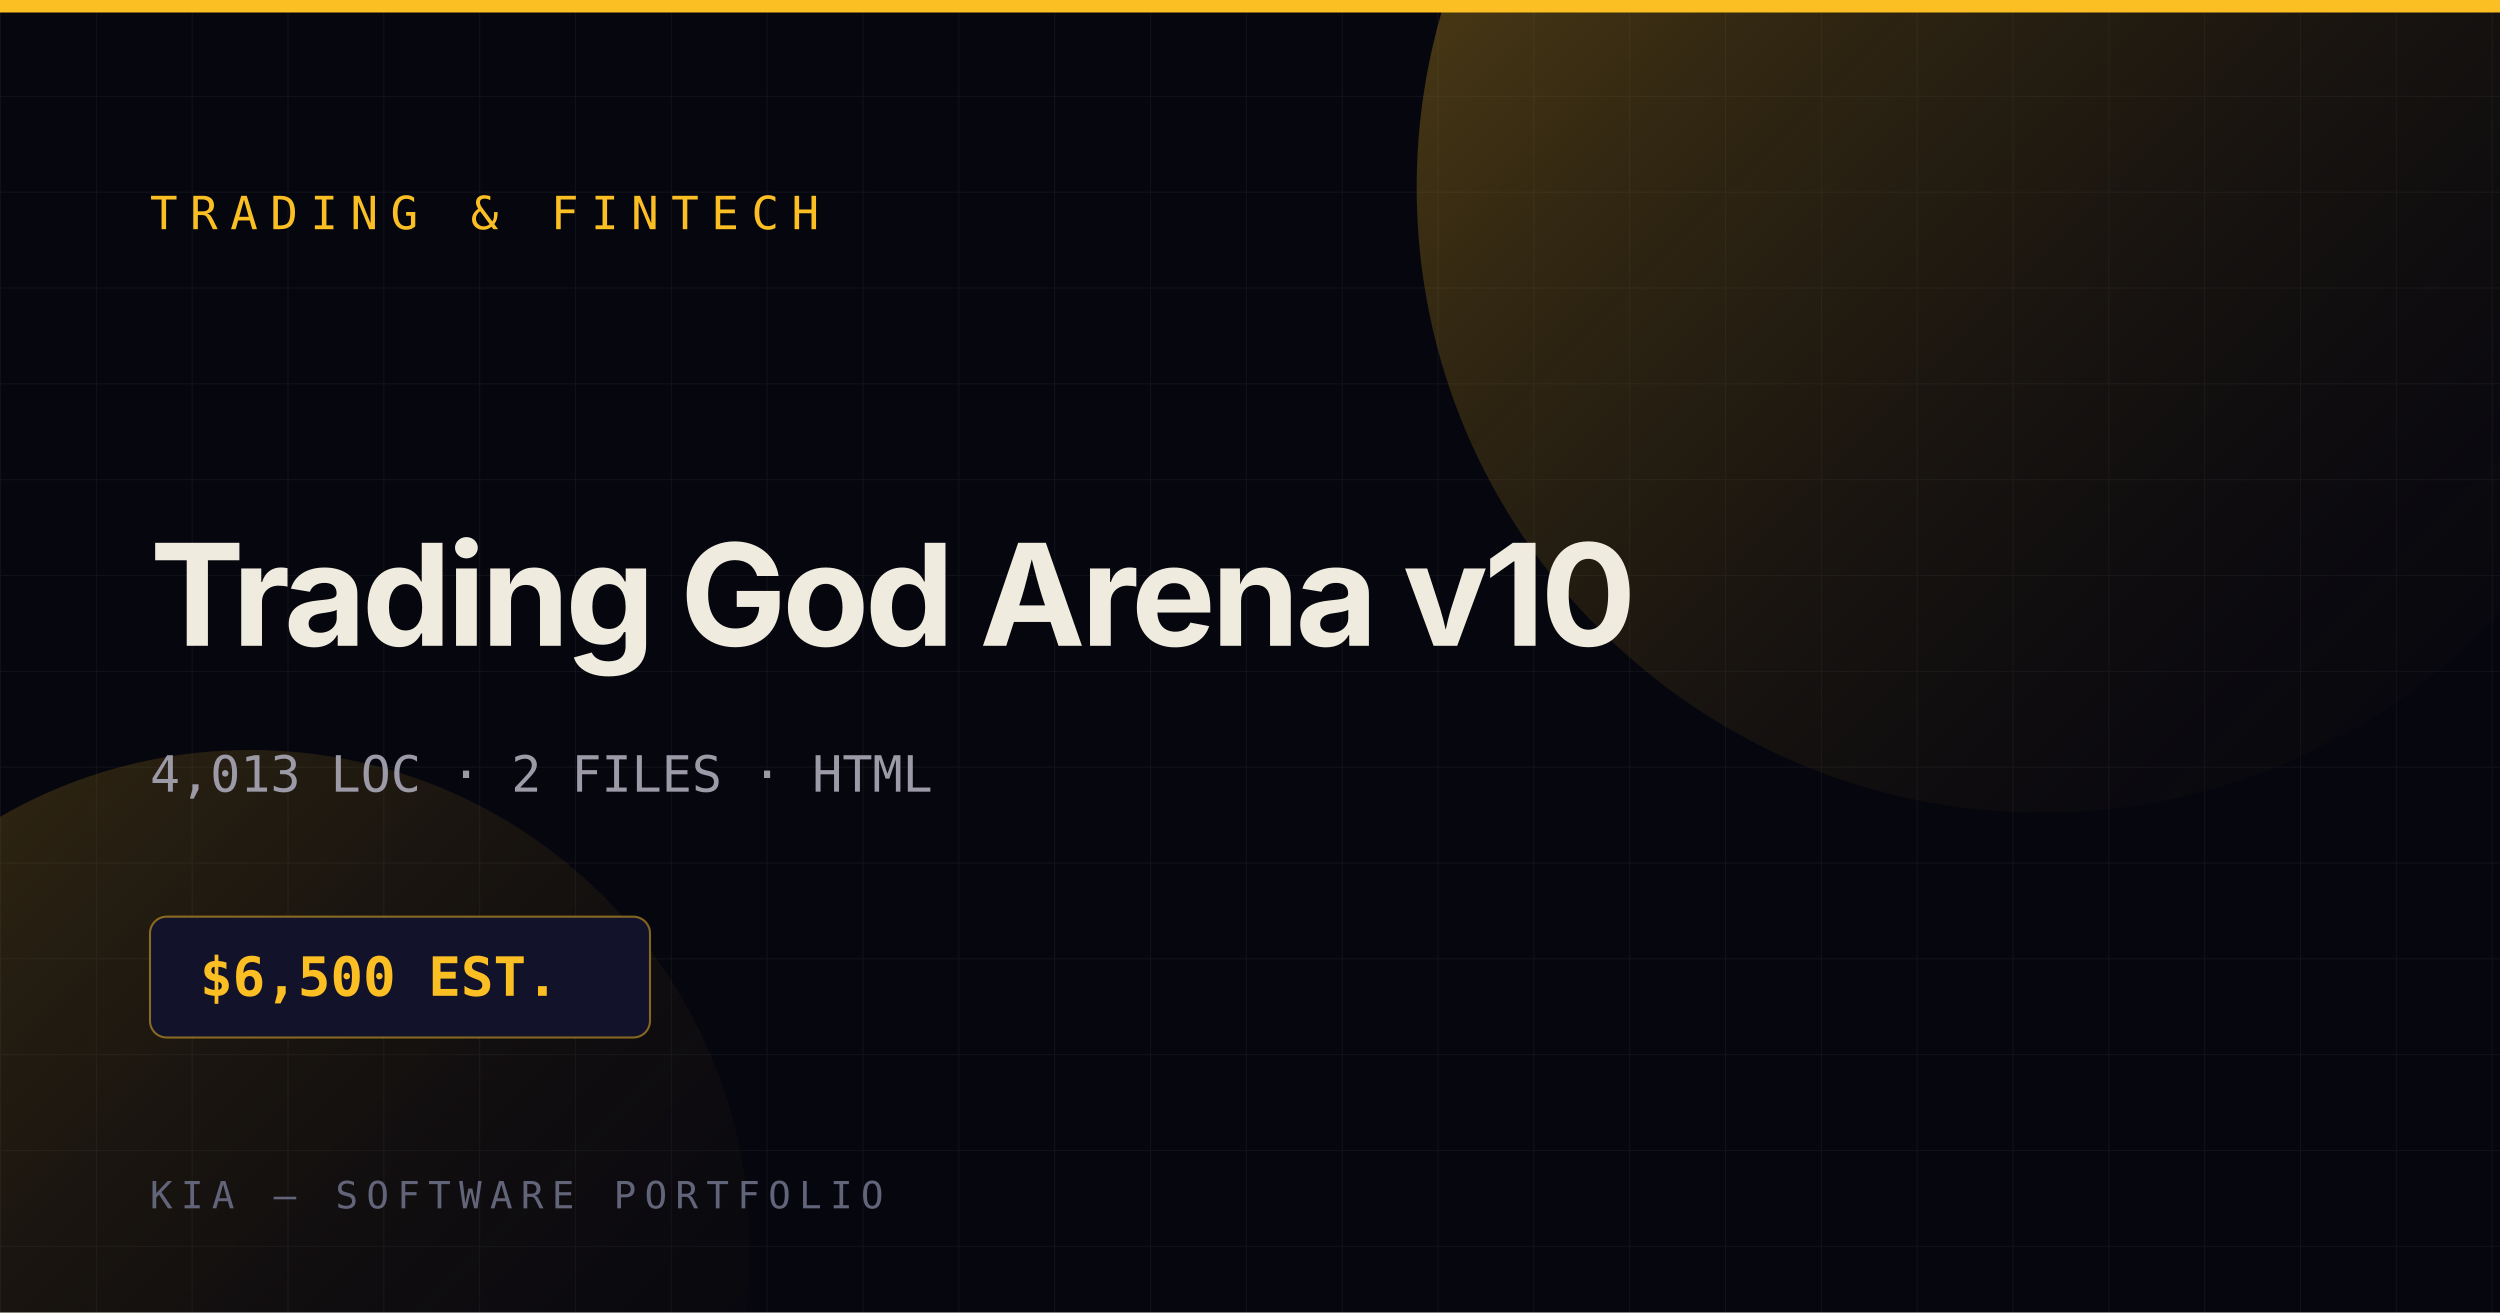
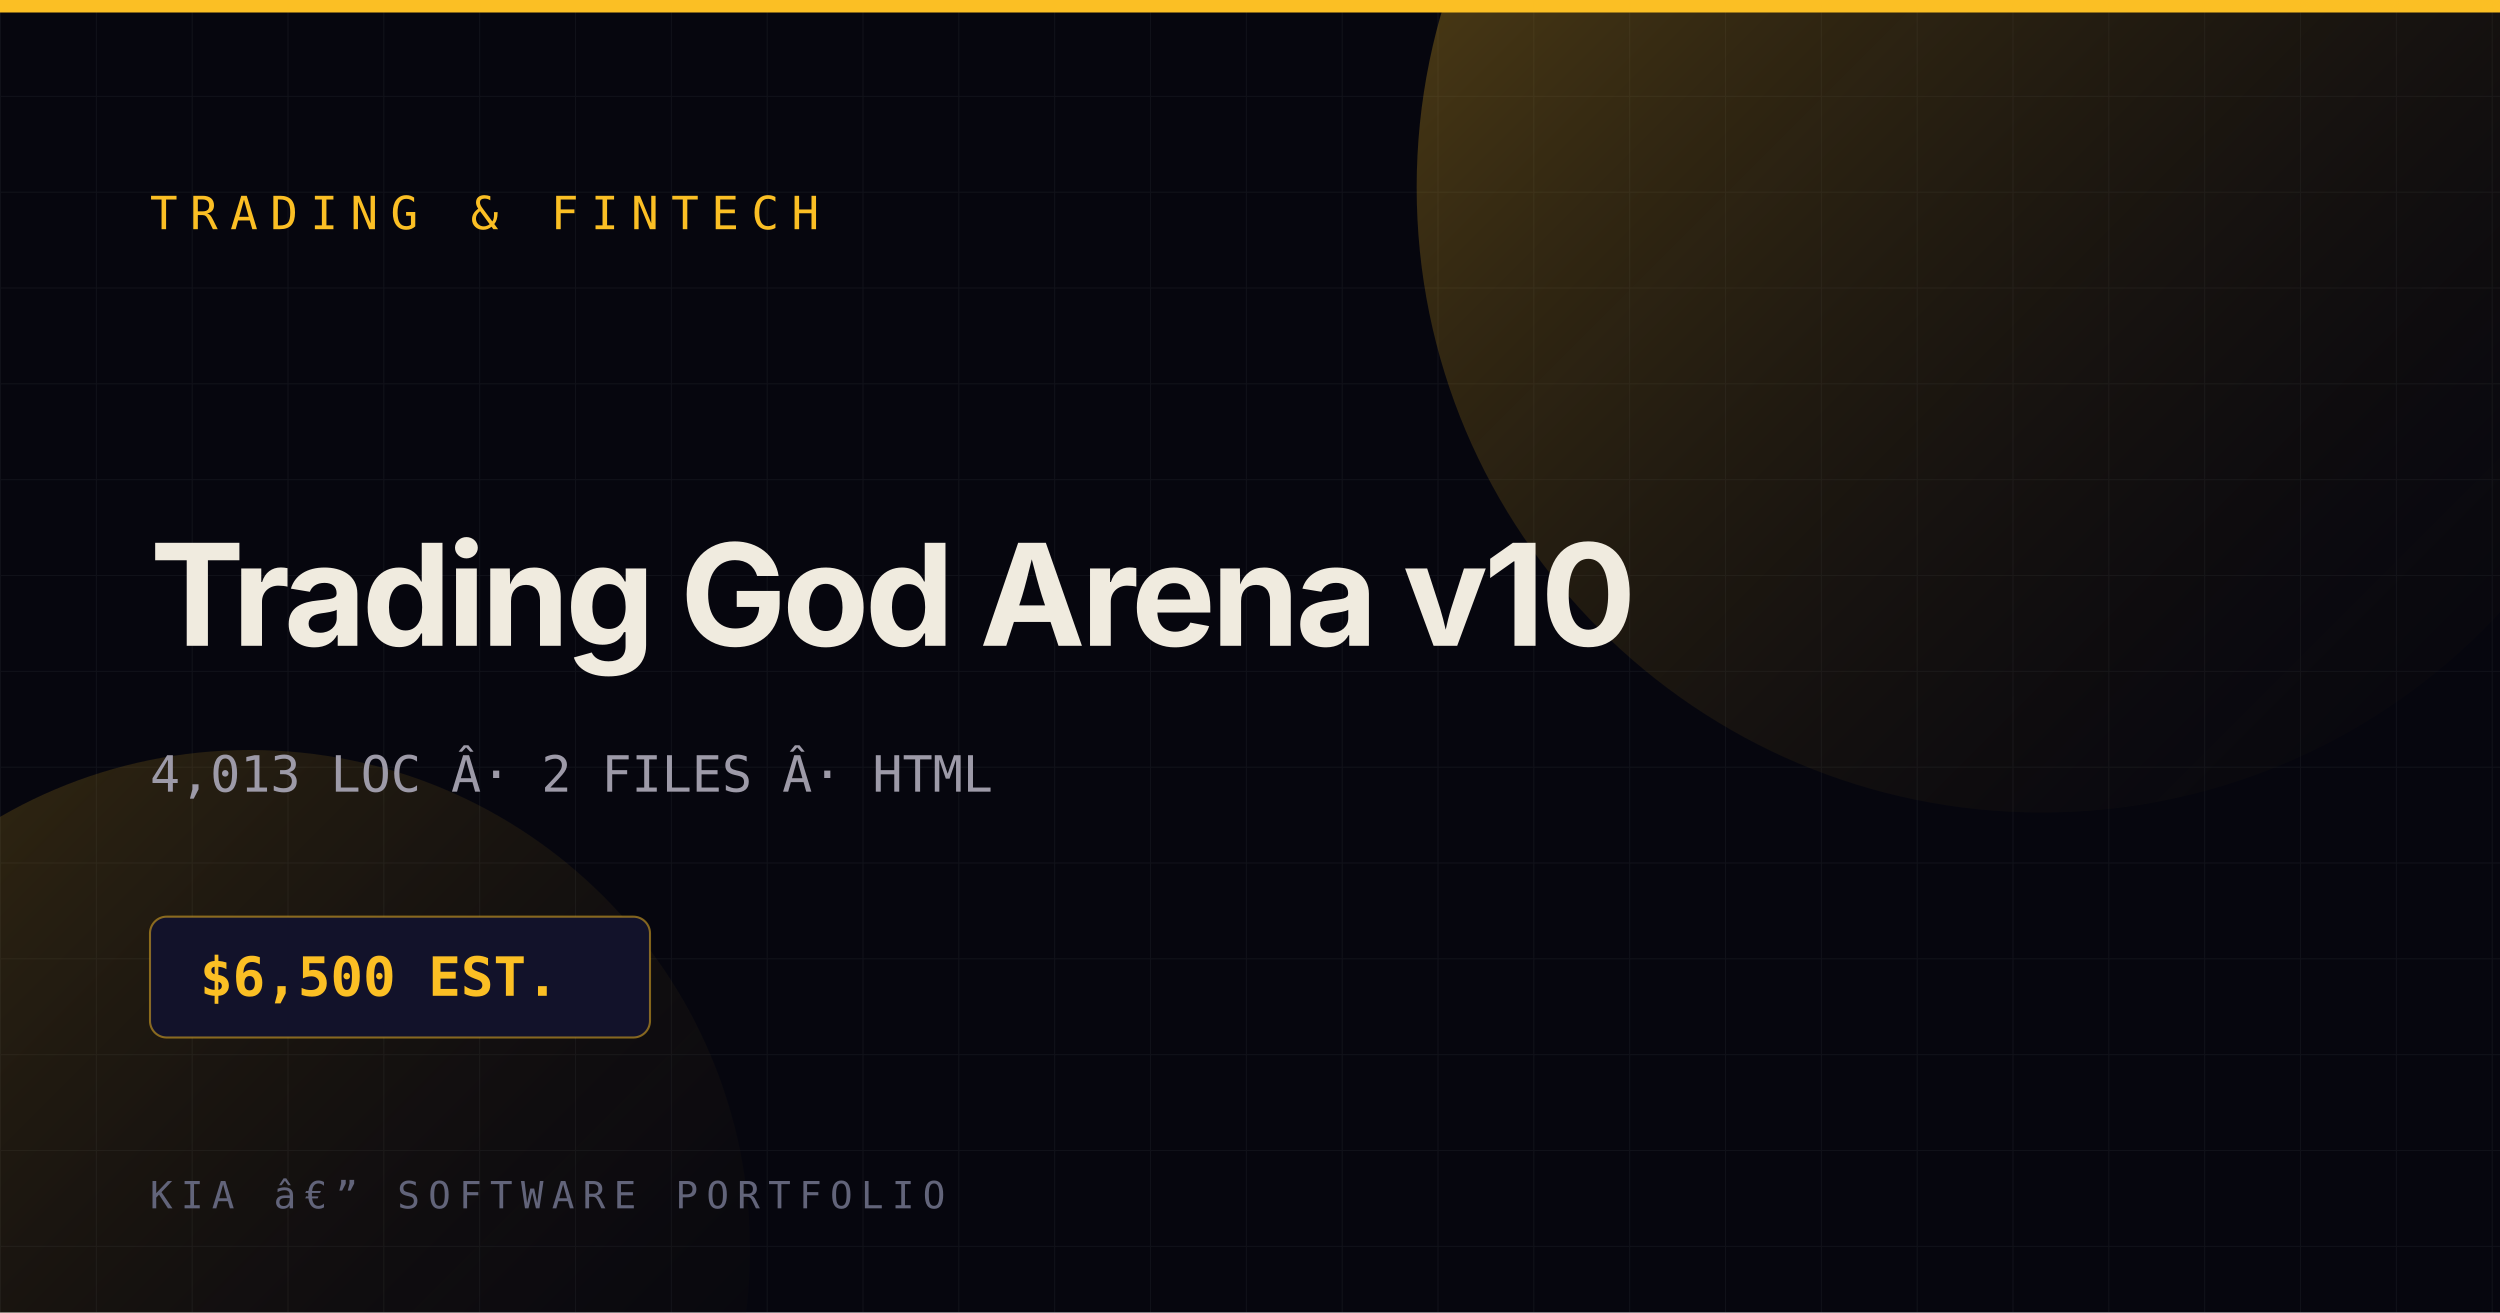
<svg xmlns="http://www.w3.org/2000/svg" width="1200" height="630" viewBox="0 0 1200 630" role="img" aria-label="Trading God Arena v10">
  <defs>
    <linearGradient id="g" x1="0" y1="0" x2="1" y2="1">
      <stop offset="0" stop-color="#fbbf24" stop-opacity=".40" />
      <stop offset="1" stop-color="#06060e" stop-opacity="0" />
    </linearGradient>
    <pattern id="grid" width="46" height="46" patternUnits="userSpaceOnUse">
      <path d="M46 0H0V46" fill="none" stroke="#94a3b8" stroke-opacity=".07" />
    </pattern>
  </defs>
  <rect width="1200" height="630" fill="#06060e" />
  <rect width="1200" height="630" fill="url(#grid)" />
  <circle cx="980" cy="90" r="300" fill="url(#g)" />
  <circle cx="120" cy="600" r="240" fill="url(#g)" opacity=".55" />
  <rect x="0" y="0" width="1200" height="6" fill="#fbbf24" />
  <text x="72" y="110" fill="#fbbf24" font-family="ui-monospace, Menlo, Consolas, monospace" font-size="22" letter-spacing="6">TRADING &amp; FINTECH</text>
  <text x="72" y="310" fill="#f0ebdf" font-family="system-ui, -apple-system, sans-serif" font-weight="700" font-size="68" letter-spacing="-2">Trading God Arena v10</text>
-   <text x="72" y="380" fill="#9d9aa8" font-family="ui-monospace, Menlo, Consolas, monospace" font-size="24">4,013 LOC · 2 FILES · HTML</text>
+   <text x="72" y="380" fill="#9d9aa8" font-family="ui-monospace, Menlo, Consolas, monospace" font-size="24">4,013 LOC Â· 2 FILES Â· HTML</text>
  <rect x="72" y="440" width="240" height="58" rx="8" fill="#12122a" stroke="#fbbf24" stroke-opacity=".5" />
  <text x="96" y="478" fill="#fbbf24" font-family="ui-monospace, Menlo, Consolas, monospace" font-size="26" font-weight="700">$6,500 EST.</text>
-   <text x="72" y="580" fill="#62647a" font-family="ui-monospace, Menlo, Consolas, monospace" font-size="18" letter-spacing="4">KIA — SOFTWARE PORTFOLIO</text>
+   <text x="72" y="580" fill="#62647a" font-family="ui-monospace, Menlo, Consolas, monospace" font-size="18" letter-spacing="4">KIA â€” SOFTWARE PORTFOLIO</text>
</svg>
